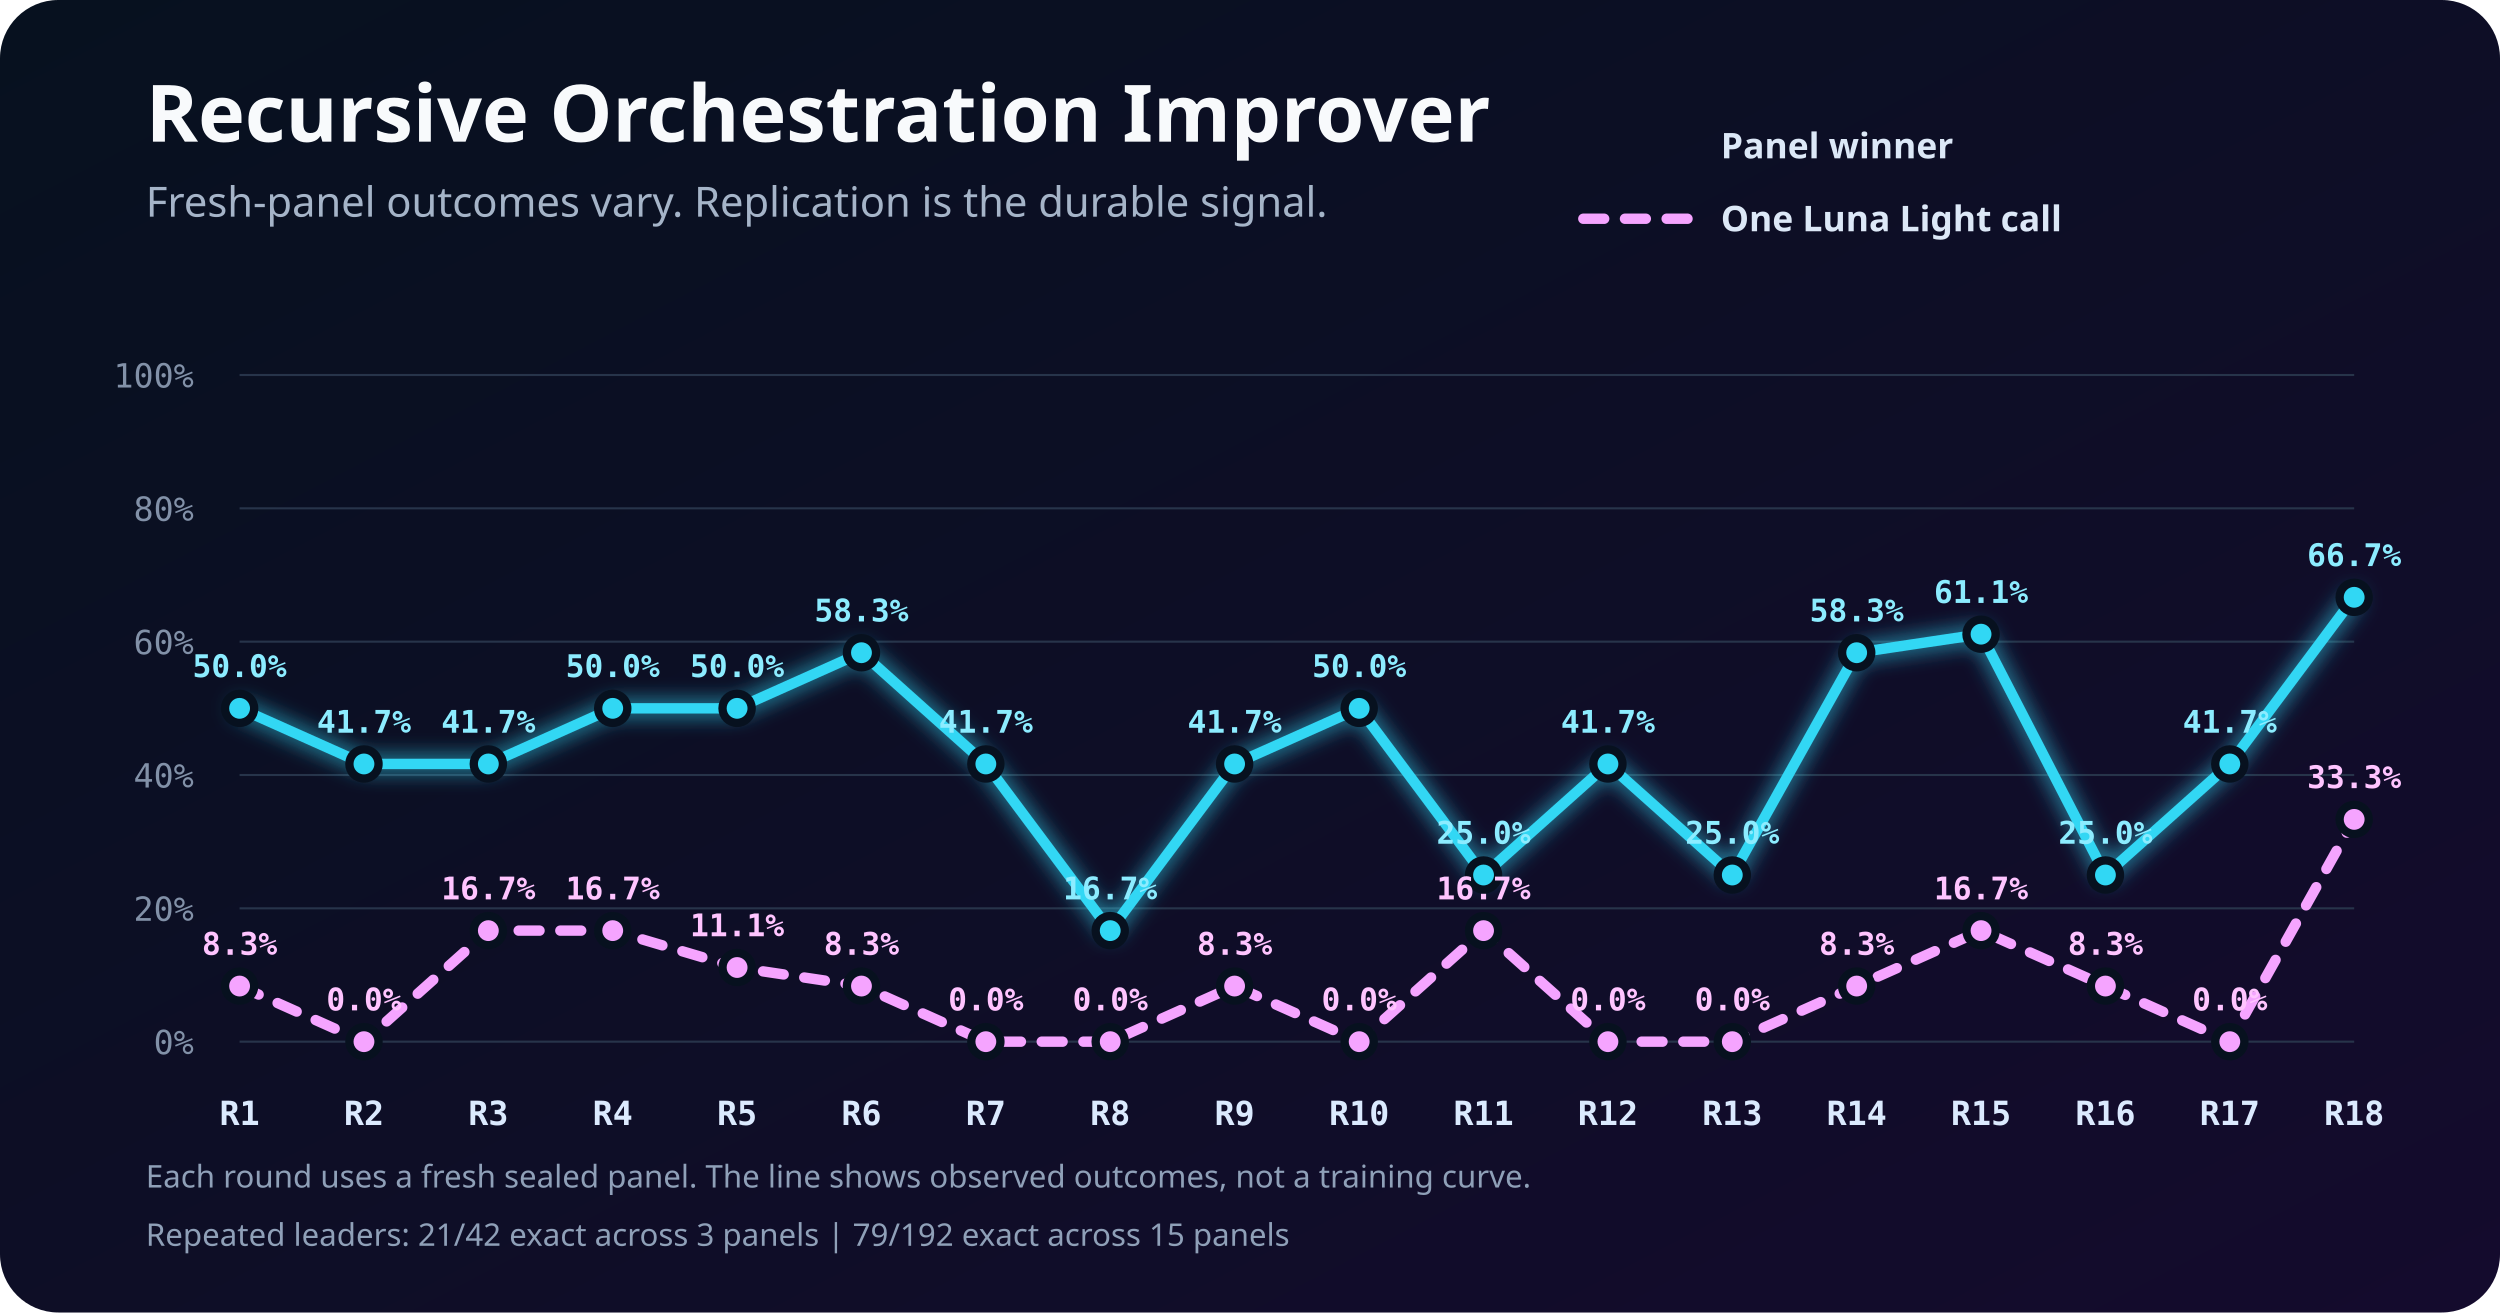
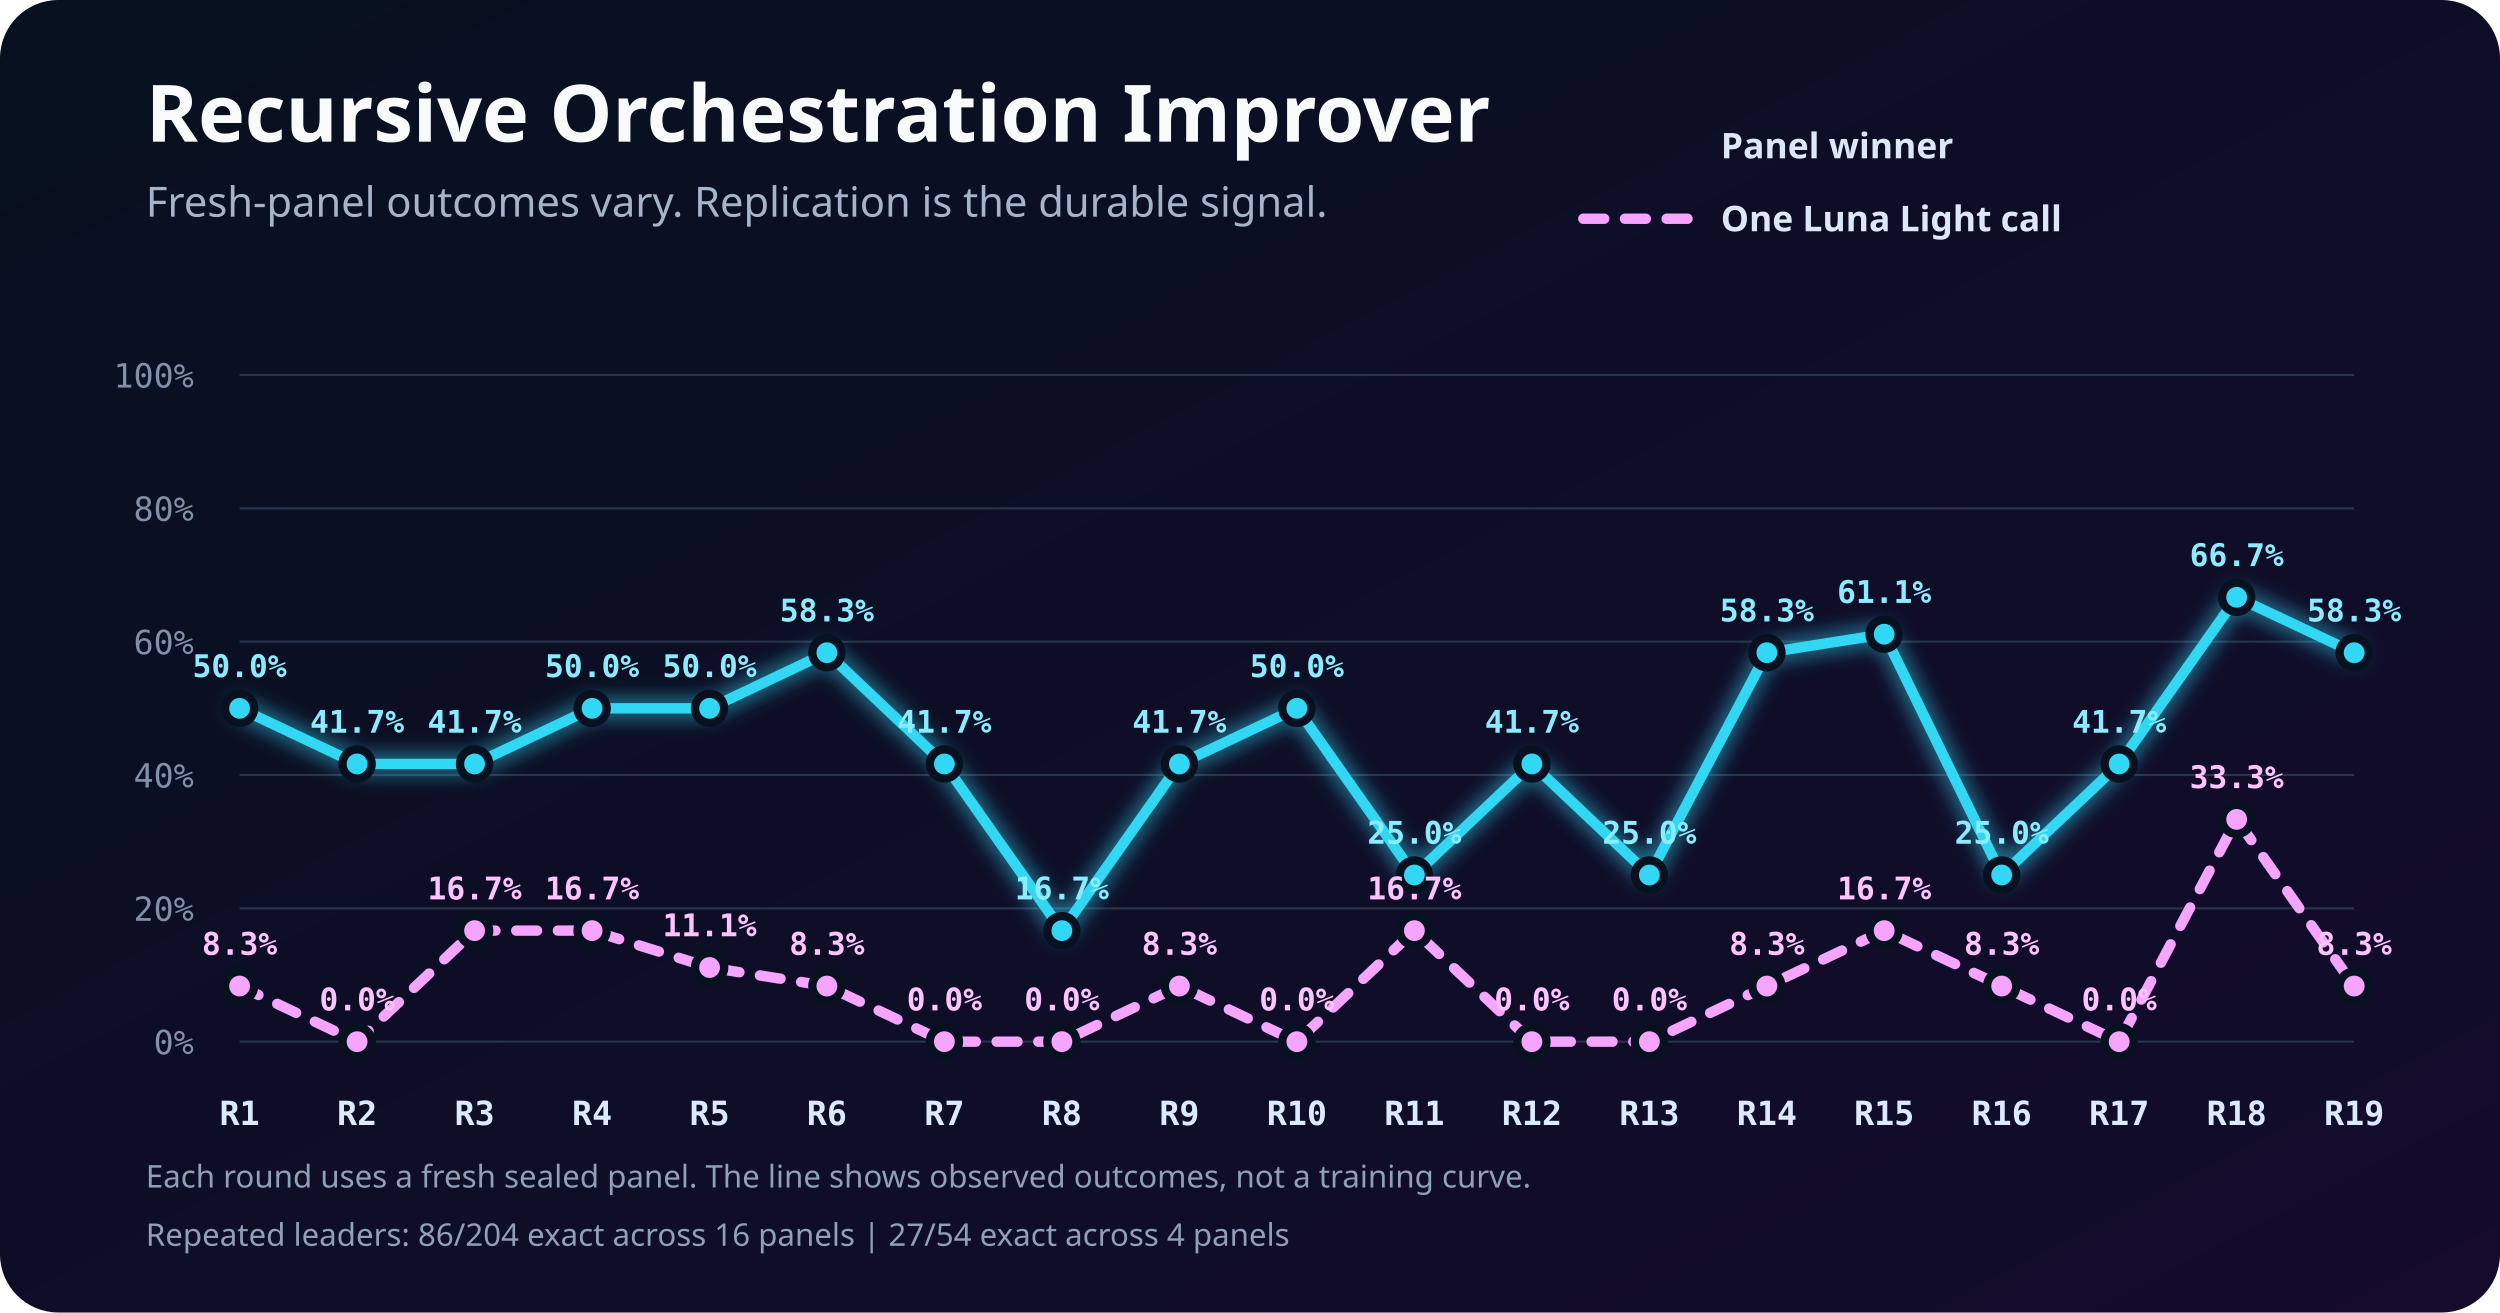
<svg xmlns="http://www.w3.org/2000/svg" width="1200" height="630" viewBox="0 0 1200 630" role="img" aria-labelledby="title desc">
  <defs>
    <linearGradient id="bg" x1="0" y1="0" x2="1" y2="1">
      <stop stop-color="#07111f" />
      <stop offset="1" stop-color="#140b2d" />
    </linearGradient>
    <filter id="glow">
      <feGaussianBlur stdDeviation="5" result="b" />
      <feMerge>
        <feMergeNode in="b" />
        <feMergeNode in="SourceGraphic" />
      </feMerge>
    </filter>
  </defs>
  <style>
  .title{font:700 38px ui-sans-serif,system-ui;fill:#f8fafc} .subtitle{font:500 20px ui-sans-serif,system-ui;fill:#a5b4c8}
  .grid{stroke:#27344a;stroke-width:1} .axis{font:500 16px ui-monospace,SFMono-Regular,monospace;fill:#8291a8} .strong{fill:#dbeafe;font-weight:700}
  .line{fill:none;stroke-width:5;stroke-linejoin:round;stroke-linecap:round} .line.winner{stroke:#31d7f4;filter:url(#glow)} .line.direct{stroke:#f5a4ff;stroke-dasharray:10 10}
  .dot{stroke:#07111f;stroke-width:4} .dot.winner{fill:#31d7f4} .dot.direct{fill:#f5a4ff}
  .value{font:700 15px ui-monospace,SFMono-Regular,monospace} .value.winner{fill:#8cecff} .value.direct{fill:#ffc4ff}
  .legend{font:600 17px ui-sans-serif,system-ui;fill:#dce8f7} .note{font:500 15px ui-sans-serif,system-ui;fill:#8fa0b8}
</style>
  <rect width="1200" height="630" rx="28" fill="url(#bg)" />
  <text x="70" y="68" class="title">Recursive Orchestration Improver</text>
  <text x="70" y="104" class="subtitle">Fresh-panel outcomes vary. Replication is the durable signal.</text>
  <line x1="760" y1="70" x2="810" y2="70" class="line winner" />
  <text x="826" y="76" class="legend">Panel winner</text>
  <line x1="760" y1="105" x2="810" y2="105" class="line direct" />
  <text x="826" y="111" class="legend">One Luna Light call</text>
  <line x1="115" y1="500.0" x2="1130" y2="500.0" class="grid" />
  <text x="93" y="506.0" text-anchor="end" class="axis">0%</text>
  <line x1="115" y1="436.0" x2="1130" y2="436.0" class="grid" />
  <text x="93" y="442.0" text-anchor="end" class="axis">20%</text>
  <line x1="115" y1="372.0" x2="1130" y2="372.0" class="grid" />
  <text x="93" y="378.0" text-anchor="end" class="axis">40%</text>
  <line x1="115" y1="308.0" x2="1130" y2="308.0" class="grid" />
  <text x="93" y="314.0" text-anchor="end" class="axis">60%</text>
  <line x1="115" y1="244.0" x2="1130" y2="244.0" class="grid" />
  <text x="93" y="250.0" text-anchor="end" class="axis">80%</text>
  <line x1="115" y1="180.0" x2="1130" y2="180.0" class="grid" />
  <text x="93" y="186.0" text-anchor="end" class="axis">100%</text>
-   <polyline points="115.0,340.0 174.7,366.7 234.4,366.7 294.1,340.0 353.8,340.0 413.5,313.3 473.2,366.7 532.9,446.7 592.6,366.7 652.4,340.0 712.1,420.0 771.8,366.7 831.5,420.0 891.2,313.3 950.9,304.4 1010.6,420.0 1070.3,366.7 1130.0,286.7" class="line winner" />
-   <polyline points="115.0,473.3 174.7,500.0 234.4,446.7 294.1,446.7 353.8,464.4 413.5,473.3 473.2,500.0 532.9,500.0 592.6,473.3 652.4,500.0 712.1,446.7 771.8,500.0 831.5,500.0 891.2,473.3 950.9,446.7 1010.6,473.3 1070.3,500.0 1130.0,393.3" class="line direct" />
+   <polyline points="115.0,340.0 171.4,366.7 227.8,366.7 284.2,340.0 340.6,340.0 396.9,313.3 453.3,366.7 509.7,446.7 566.1,366.7 622.5,340.0 678.9,420.0 735.3,366.7 791.7,420.0 848.1,313.3 904.4,304.4 960.8,420.0 1017.2,366.7 1073.6,286.7 1130.0,313.3" class="line winner" />
+   <polyline points="115.0,473.3 171.4,500.0 227.8,446.7 284.2,446.7 340.6,464.4 396.9,473.3 453.3,500.0 509.7,500.0 566.1,473.3 622.5,500.0 678.9,446.7 735.3,500.0 791.7,500.0 848.1,473.3 904.4,446.7 960.8,473.3 1017.2,500.0 1073.6,393.3 1130.0,473.3" class="line direct" />
  <circle cx="115.0" cy="340.0" r="7" class="dot winner" />
  <text x="115.0" y="325.0" text-anchor="middle" class="value winner">50.0%</text>
  <circle cx="115.0" cy="473.3" r="7" class="dot direct" />
  <text x="115.0" y="458.3" text-anchor="middle" class="value direct">8.3%</text>
-   <circle cx="174.7" cy="366.7" r="7" class="dot winner" />
-   <text x="174.7" y="351.7" text-anchor="middle" class="value winner">41.7%</text>
-   <circle cx="174.7" cy="500.0" r="7" class="dot direct" />
-   <text x="174.7" y="485.0" text-anchor="middle" class="value direct">0.0%</text>
-   <circle cx="234.4" cy="366.7" r="7" class="dot winner" />
-   <text x="234.4" y="351.7" text-anchor="middle" class="value winner">41.7%</text>
-   <circle cx="234.4" cy="446.7" r="7" class="dot direct" />
-   <text x="234.4" y="431.7" text-anchor="middle" class="value direct">16.7%</text>
-   <circle cx="294.1" cy="340.0" r="7" class="dot winner" />
-   <text x="294.1" y="325.0" text-anchor="middle" class="value winner">50.0%</text>
-   <circle cx="294.1" cy="446.7" r="7" class="dot direct" />
-   <text x="294.1" y="431.7" text-anchor="middle" class="value direct">16.7%</text>
-   <circle cx="353.8" cy="340.0" r="7" class="dot winner" />
-   <text x="353.8" y="325.0" text-anchor="middle" class="value winner">50.0%</text>
-   <circle cx="353.8" cy="464.4" r="7" class="dot direct" />
-   <text x="353.8" y="449.4" text-anchor="middle" class="value direct">11.1%</text>
-   <circle cx="413.5" cy="313.3" r="7" class="dot winner" />
-   <text x="413.5" y="298.3" text-anchor="middle" class="value winner">58.3%</text>
-   <circle cx="413.5" cy="473.3" r="7" class="dot direct" />
-   <text x="413.5" y="458.3" text-anchor="middle" class="value direct">8.3%</text>
-   <circle cx="473.2" cy="366.7" r="7" class="dot winner" />
-   <text x="473.2" y="351.7" text-anchor="middle" class="value winner">41.7%</text>
-   <circle cx="473.2" cy="500.0" r="7" class="dot direct" />
-   <text x="473.2" y="485.0" text-anchor="middle" class="value direct">0.0%</text>
-   <circle cx="532.9" cy="446.7" r="7" class="dot winner" />
-   <text x="532.9" y="431.7" text-anchor="middle" class="value winner">16.7%</text>
-   <circle cx="532.9" cy="500.0" r="7" class="dot direct" />
-   <text x="532.9" y="485.0" text-anchor="middle" class="value direct">0.0%</text>
-   <circle cx="592.6" cy="366.7" r="7" class="dot winner" />
-   <text x="592.6" y="351.7" text-anchor="middle" class="value winner">41.7%</text>
-   <circle cx="592.6" cy="473.3" r="7" class="dot direct" />
-   <text x="592.6" y="458.3" text-anchor="middle" class="value direct">8.3%</text>
-   <circle cx="652.4" cy="340.0" r="7" class="dot winner" />
-   <text x="652.4" y="325.0" text-anchor="middle" class="value winner">50.0%</text>
-   <circle cx="652.4" cy="500.0" r="7" class="dot direct" />
-   <text x="652.4" y="485.0" text-anchor="middle" class="value direct">0.0%</text>
-   <circle cx="712.1" cy="420.0" r="7" class="dot winner" />
-   <text x="712.1" y="405.0" text-anchor="middle" class="value winner">25.0%</text>
-   <circle cx="712.1" cy="446.7" r="7" class="dot direct" />
-   <text x="712.1" y="431.7" text-anchor="middle" class="value direct">16.7%</text>
-   <circle cx="771.8" cy="366.7" r="7" class="dot winner" />
-   <text x="771.8" y="351.7" text-anchor="middle" class="value winner">41.7%</text>
-   <circle cx="771.8" cy="500.0" r="7" class="dot direct" />
-   <text x="771.8" y="485.0" text-anchor="middle" class="value direct">0.0%</text>
-   <circle cx="831.5" cy="420.0" r="7" class="dot winner" />
-   <text x="831.5" y="405.0" text-anchor="middle" class="value winner">25.0%</text>
-   <circle cx="831.5" cy="500.0" r="7" class="dot direct" />
-   <text x="831.5" y="485.0" text-anchor="middle" class="value direct">0.0%</text>
-   <circle cx="891.2" cy="313.3" r="7" class="dot winner" />
-   <text x="891.2" y="298.3" text-anchor="middle" class="value winner">58.3%</text>
-   <circle cx="891.2" cy="473.3" r="7" class="dot direct" />
-   <text x="891.2" y="458.3" text-anchor="middle" class="value direct">8.3%</text>
-   <circle cx="950.9" cy="304.4" r="7" class="dot winner" />
-   <text x="950.9" y="289.4" text-anchor="middle" class="value winner">61.1%</text>
-   <circle cx="950.9" cy="446.7" r="7" class="dot direct" />
-   <text x="950.9" y="431.7" text-anchor="middle" class="value direct">16.7%</text>
-   <circle cx="1010.6" cy="420.0" r="7" class="dot winner" />
-   <text x="1010.6" y="405.0" text-anchor="middle" class="value winner">25.0%</text>
-   <circle cx="1010.6" cy="473.3" r="7" class="dot direct" />
-   <text x="1010.6" y="458.3" text-anchor="middle" class="value direct">8.3%</text>
-   <circle cx="1070.3" cy="366.7" r="7" class="dot winner" />
-   <text x="1070.3" y="351.7" text-anchor="middle" class="value winner">41.7%</text>
-   <circle cx="1070.3" cy="500.0" r="7" class="dot direct" />
-   <text x="1070.3" y="485.0" text-anchor="middle" class="value direct">0.0%</text>
-   <circle cx="1130.0" cy="286.7" r="7" class="dot winner" />
-   <text x="1130.0" y="271.7" text-anchor="middle" class="value winner">66.7%</text>
-   <circle cx="1130.0" cy="393.3" r="7" class="dot direct" />
-   <text x="1130.0" y="378.3" text-anchor="middle" class="value direct">33.3%</text>
+   <circle cx="171.4" cy="366.7" r="7" class="dot winner" />
+   <text x="171.4" y="351.7" text-anchor="middle" class="value winner">41.7%</text>
+   <circle cx="171.4" cy="500.0" r="7" class="dot direct" />
+   <text x="171.4" y="485.0" text-anchor="middle" class="value direct">0.0%</text>
+   <circle cx="227.8" cy="366.7" r="7" class="dot winner" />
+   <text x="227.8" y="351.7" text-anchor="middle" class="value winner">41.7%</text>
+   <circle cx="227.8" cy="446.7" r="7" class="dot direct" />
+   <text x="227.8" y="431.7" text-anchor="middle" class="value direct">16.7%</text>
+   <circle cx="284.2" cy="340.0" r="7" class="dot winner" />
+   <text x="284.2" y="325.0" text-anchor="middle" class="value winner">50.0%</text>
+   <circle cx="284.2" cy="446.7" r="7" class="dot direct" />
+   <text x="284.2" y="431.7" text-anchor="middle" class="value direct">16.7%</text>
+   <circle cx="340.6" cy="340.0" r="7" class="dot winner" />
+   <text x="340.6" y="325.0" text-anchor="middle" class="value winner">50.0%</text>
+   <circle cx="340.6" cy="464.4" r="7" class="dot direct" />
+   <text x="340.6" y="449.4" text-anchor="middle" class="value direct">11.1%</text>
+   <circle cx="396.9" cy="313.3" r="7" class="dot winner" />
+   <text x="396.9" y="298.3" text-anchor="middle" class="value winner">58.3%</text>
+   <circle cx="396.9" cy="473.3" r="7" class="dot direct" />
+   <text x="396.9" y="458.3" text-anchor="middle" class="value direct">8.3%</text>
+   <circle cx="453.3" cy="366.7" r="7" class="dot winner" />
+   <text x="453.3" y="351.7" text-anchor="middle" class="value winner">41.7%</text>
+   <circle cx="453.3" cy="500.0" r="7" class="dot direct" />
+   <text x="453.3" y="485.0" text-anchor="middle" class="value direct">0.0%</text>
+   <circle cx="509.7" cy="446.7" r="7" class="dot winner" />
+   <text x="509.7" y="431.7" text-anchor="middle" class="value winner">16.7%</text>
+   <circle cx="509.7" cy="500.0" r="7" class="dot direct" />
+   <text x="509.7" y="485.0" text-anchor="middle" class="value direct">0.0%</text>
+   <circle cx="566.1" cy="366.7" r="7" class="dot winner" />
+   <text x="566.1" y="351.7" text-anchor="middle" class="value winner">41.7%</text>
+   <circle cx="566.1" cy="473.3" r="7" class="dot direct" />
+   <text x="566.1" y="458.3" text-anchor="middle" class="value direct">8.3%</text>
+   <circle cx="622.5" cy="340.0" r="7" class="dot winner" />
+   <text x="622.5" y="325.0" text-anchor="middle" class="value winner">50.0%</text>
+   <circle cx="622.5" cy="500.0" r="7" class="dot direct" />
+   <text x="622.5" y="485.0" text-anchor="middle" class="value direct">0.0%</text>
+   <circle cx="678.9" cy="420.0" r="7" class="dot winner" />
+   <text x="678.9" y="405.0" text-anchor="middle" class="value winner">25.0%</text>
+   <circle cx="678.9" cy="446.7" r="7" class="dot direct" />
+   <text x="678.9" y="431.7" text-anchor="middle" class="value direct">16.7%</text>
+   <circle cx="735.3" cy="366.7" r="7" class="dot winner" />
+   <text x="735.3" y="351.7" text-anchor="middle" class="value winner">41.7%</text>
+   <circle cx="735.3" cy="500.0" r="7" class="dot direct" />
+   <text x="735.3" y="485.0" text-anchor="middle" class="value direct">0.0%</text>
+   <circle cx="791.7" cy="420.0" r="7" class="dot winner" />
+   <text x="791.7" y="405.0" text-anchor="middle" class="value winner">25.0%</text>
+   <circle cx="791.7" cy="500.0" r="7" class="dot direct" />
+   <text x="791.7" y="485.0" text-anchor="middle" class="value direct">0.0%</text>
+   <circle cx="848.1" cy="313.3" r="7" class="dot winner" />
+   <text x="848.1" y="298.3" text-anchor="middle" class="value winner">58.3%</text>
+   <circle cx="848.1" cy="473.3" r="7" class="dot direct" />
+   <text x="848.1" y="458.3" text-anchor="middle" class="value direct">8.3%</text>
+   <circle cx="904.4" cy="304.4" r="7" class="dot winner" />
+   <text x="904.4" y="289.4" text-anchor="middle" class="value winner">61.1%</text>
+   <circle cx="904.4" cy="446.7" r="7" class="dot direct" />
+   <text x="904.4" y="431.7" text-anchor="middle" class="value direct">16.7%</text>
+   <circle cx="960.8" cy="420.0" r="7" class="dot winner" />
+   <text x="960.8" y="405.0" text-anchor="middle" class="value winner">25.0%</text>
+   <circle cx="960.8" cy="473.3" r="7" class="dot direct" />
+   <text x="960.8" y="458.3" text-anchor="middle" class="value direct">8.3%</text>
+   <circle cx="1017.2" cy="366.7" r="7" class="dot winner" />
+   <text x="1017.2" y="351.7" text-anchor="middle" class="value winner">41.7%</text>
+   <circle cx="1017.2" cy="500.0" r="7" class="dot direct" />
+   <text x="1017.2" y="485.0" text-anchor="middle" class="value direct">0.0%</text>
+   <circle cx="1073.6" cy="286.7" r="7" class="dot winner" />
+   <text x="1073.6" y="271.7" text-anchor="middle" class="value winner">66.7%</text>
+   <circle cx="1073.6" cy="393.3" r="7" class="dot direct" />
+   <text x="1073.6" y="378.3" text-anchor="middle" class="value direct">33.3%</text>
+   <circle cx="1130.0" cy="313.3" r="7" class="dot winner" />
+   <text x="1130.0" y="298.3" text-anchor="middle" class="value winner">58.3%</text>
+   <circle cx="1130.0" cy="473.3" r="7" class="dot direct" />
+   <text x="1130.0" y="458.3" text-anchor="middle" class="value direct">8.3%</text>
  <text x="115.0" y="540" text-anchor="middle" class="axis strong">R1</text>
-   <text x="174.7" y="540" text-anchor="middle" class="axis strong">R2</text>
-   <text x="234.4" y="540" text-anchor="middle" class="axis strong">R3</text>
-   <text x="294.1" y="540" text-anchor="middle" class="axis strong">R4</text>
-   <text x="353.8" y="540" text-anchor="middle" class="axis strong">R5</text>
-   <text x="413.5" y="540" text-anchor="middle" class="axis strong">R6</text>
-   <text x="473.2" y="540" text-anchor="middle" class="axis strong">R7</text>
-   <text x="532.9" y="540" text-anchor="middle" class="axis strong">R8</text>
-   <text x="592.6" y="540" text-anchor="middle" class="axis strong">R9</text>
-   <text x="652.4" y="540" text-anchor="middle" class="axis strong">R10</text>
-   <text x="712.1" y="540" text-anchor="middle" class="axis strong">R11</text>
-   <text x="771.8" y="540" text-anchor="middle" class="axis strong">R12</text>
-   <text x="831.5" y="540" text-anchor="middle" class="axis strong">R13</text>
-   <text x="891.2" y="540" text-anchor="middle" class="axis strong">R14</text>
-   <text x="950.9" y="540" text-anchor="middle" class="axis strong">R15</text>
-   <text x="1010.6" y="540" text-anchor="middle" class="axis strong">R16</text>
-   <text x="1070.3" y="540" text-anchor="middle" class="axis strong">R17</text>
-   <text x="1130.0" y="540" text-anchor="middle" class="axis strong">R18</text>
+   <text x="171.4" y="540" text-anchor="middle" class="axis strong">R2</text>
+   <text x="227.8" y="540" text-anchor="middle" class="axis strong">R3</text>
+   <text x="284.2" y="540" text-anchor="middle" class="axis strong">R4</text>
+   <text x="340.6" y="540" text-anchor="middle" class="axis strong">R5</text>
+   <text x="396.9" y="540" text-anchor="middle" class="axis strong">R6</text>
+   <text x="453.3" y="540" text-anchor="middle" class="axis strong">R7</text>
+   <text x="509.7" y="540" text-anchor="middle" class="axis strong">R8</text>
+   <text x="566.1" y="540" text-anchor="middle" class="axis strong">R9</text>
+   <text x="622.5" y="540" text-anchor="middle" class="axis strong">R10</text>
+   <text x="678.9" y="540" text-anchor="middle" class="axis strong">R11</text>
+   <text x="735.3" y="540" text-anchor="middle" class="axis strong">R12</text>
+   <text x="791.7" y="540" text-anchor="middle" class="axis strong">R13</text>
+   <text x="848.1" y="540" text-anchor="middle" class="axis strong">R14</text>
+   <text x="904.4" y="540" text-anchor="middle" class="axis strong">R15</text>
+   <text x="960.8" y="540" text-anchor="middle" class="axis strong">R16</text>
+   <text x="1017.2" y="540" text-anchor="middle" class="axis strong">R17</text>
+   <text x="1073.6" y="540" text-anchor="middle" class="axis strong">R18</text>
+   <text x="1130.0" y="540" text-anchor="middle" class="axis strong">R19</text>
  <text x="70" y="570" class="note">Each round uses a fresh sealed panel. The line shows observed outcomes, not a training curve.</text>
-   <text x="70" y="598" class="note">Repeated leaders: 21/42 exact across 3 panels | 79/192 exact across 15 panels</text>
+   <text x="70" y="598" class="note">Repeated leaders: 86/204 exact across 16 panels | 27/54 exact across 4 panels</text>
</svg>
